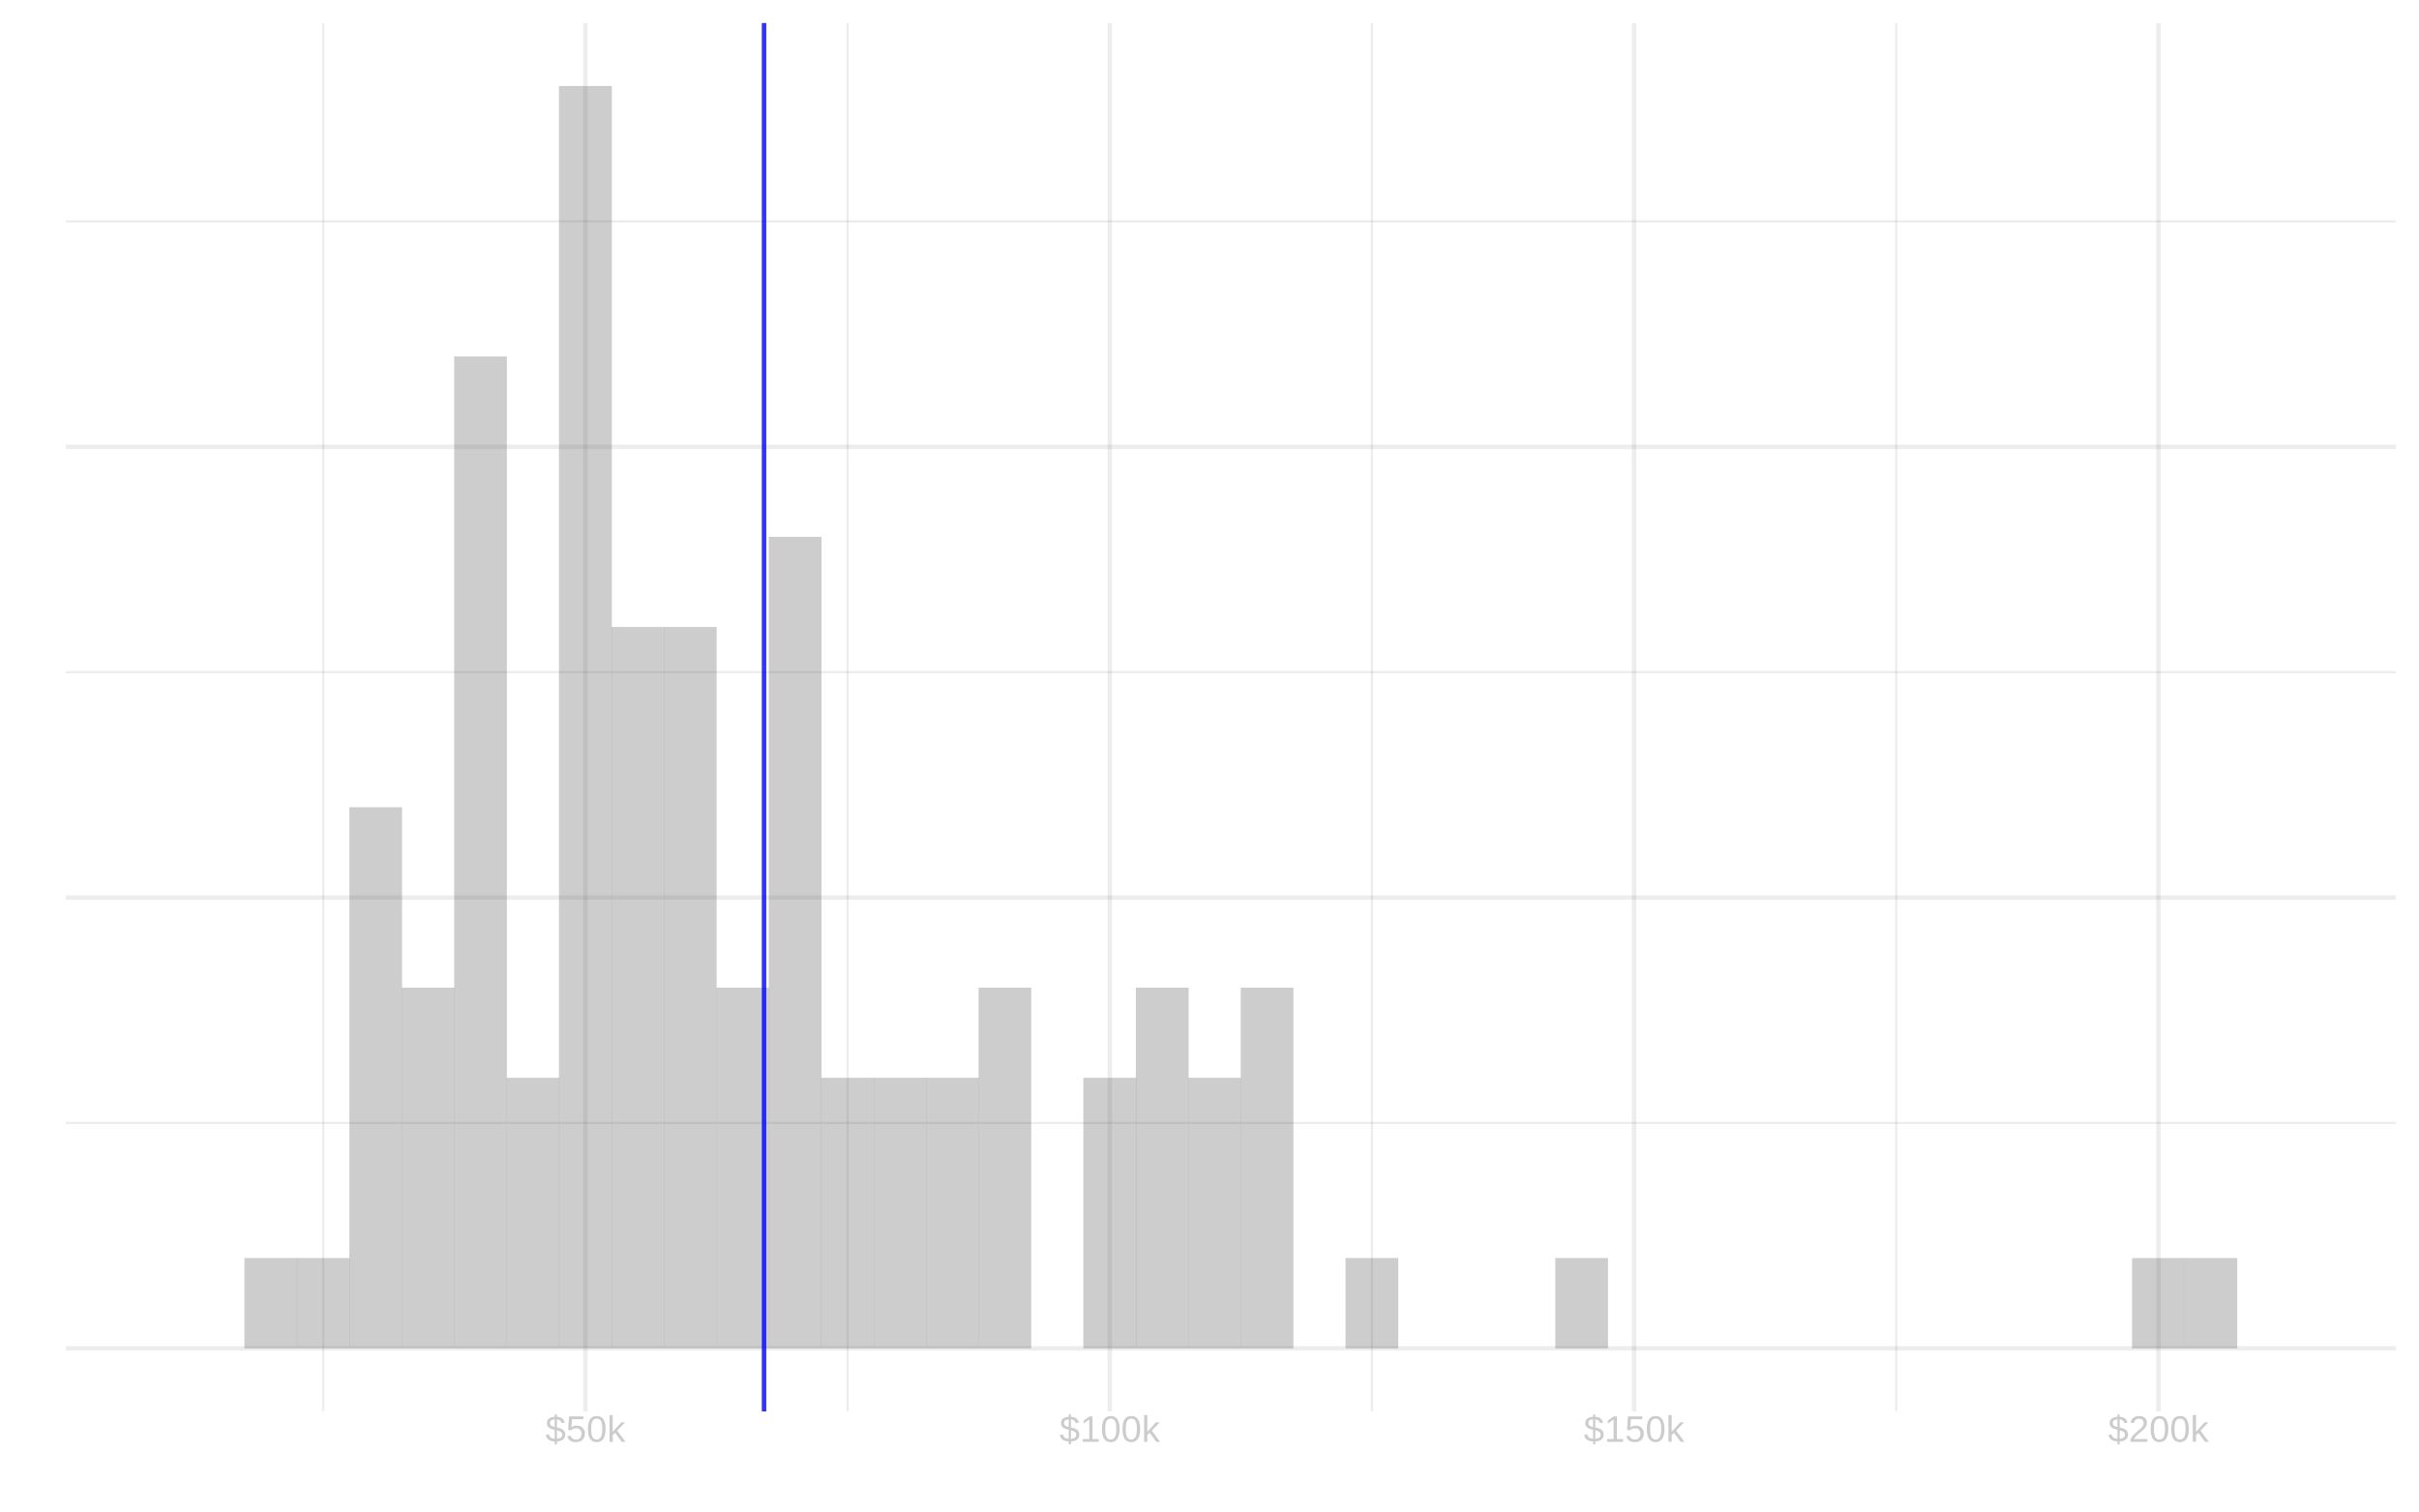
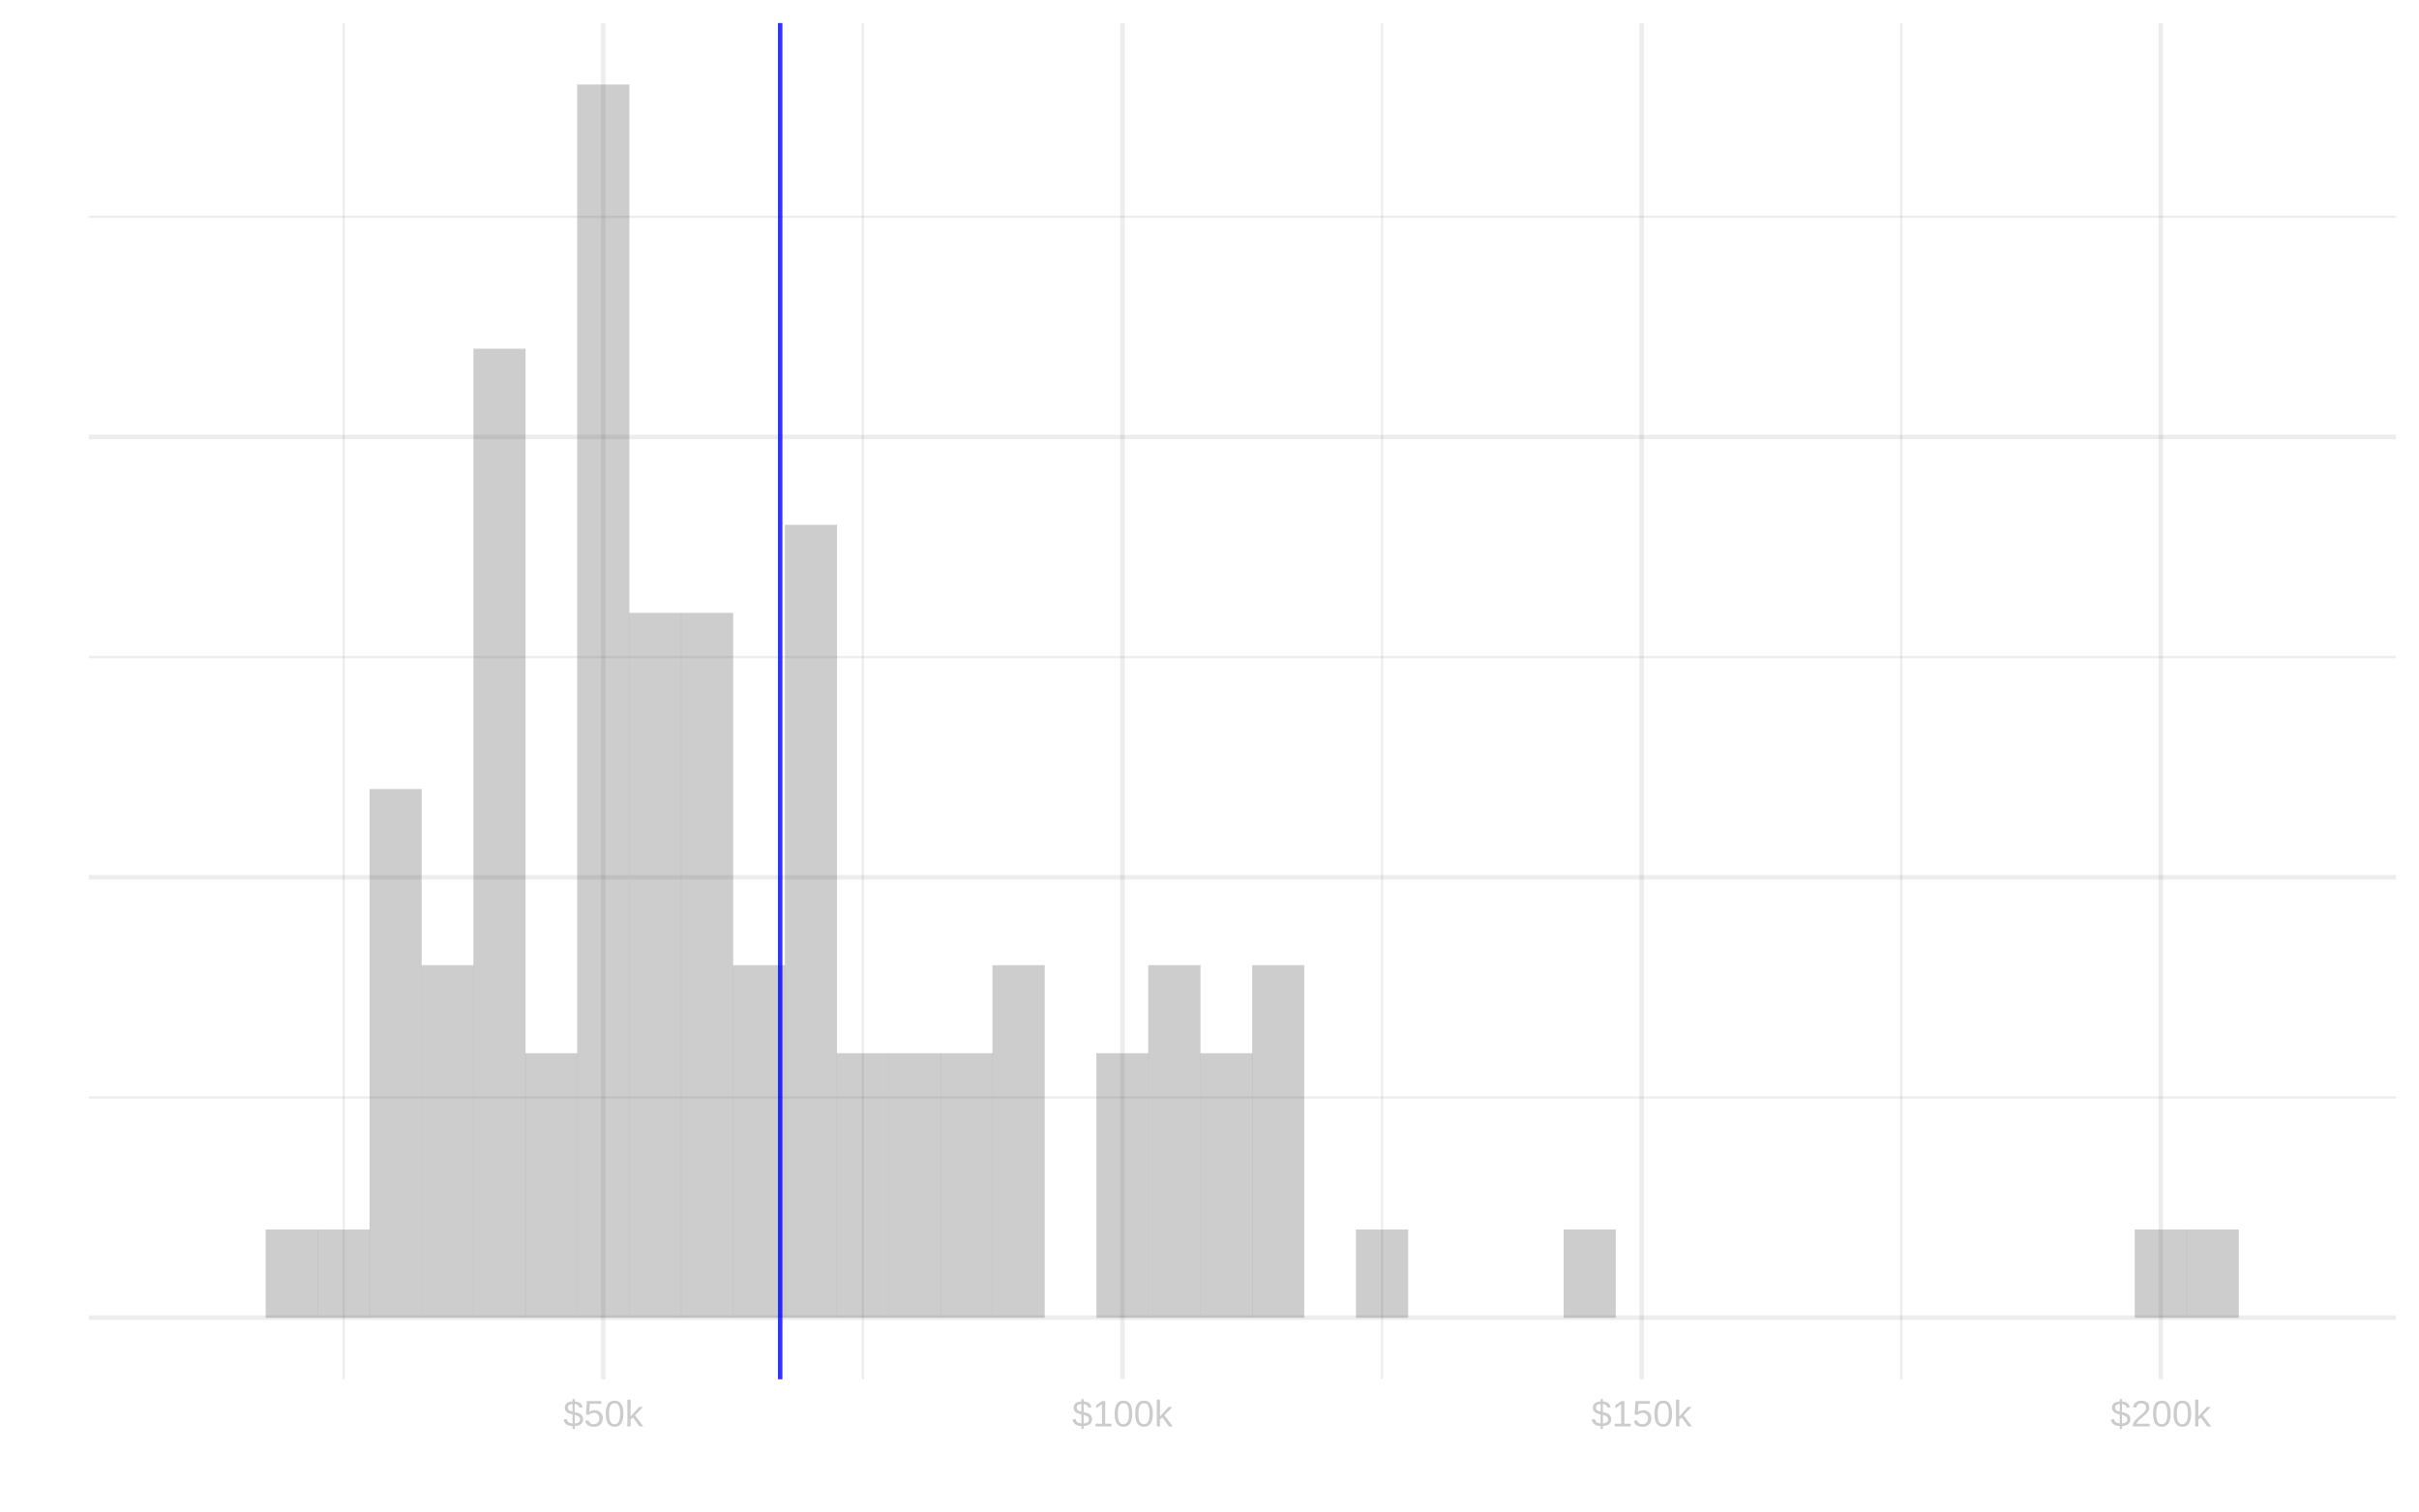
<svg xmlns="http://www.w3.org/2000/svg" width="576.00pt" height="360.00pt" viewBox="0 0 576.00 360.00">
  <g class="svglite">
    <defs>
      <style type="text/css">
    .svglite line, .svglite polyline, .svglite polygon, .svglite path, .svglite rect, .svglite circle {
      fill: none;
      stroke: #000000;
      stroke-linecap: round;
      stroke-linejoin: round;
      stroke-miterlimit: 10.00;
    }
    .svglite text {
      white-space: pre;
    }
    .svglite g.glyphgroup path {
      fill: inherit;
      stroke: none;
    }
  </style>
    </defs>
    <rect width="100%" height="100%" style="stroke: none; fill: none;" />
    <defs>
      <clipPath id="cpMC4wMHw1NzYuMDB8MC4wMHwzNjAuMDA=">
        <rect x="0.00" y="0.00" width="576.00" height="360.00" />
      </clipPath>
    </defs>
    <g clip-path="url(#cpMC4wMHw1NzYuMDB8MC4wMHwzNjAuMDA=)">
      <rect x="0.00" y="0.00" width="576.00" height="360.00" style="stroke-width: 1.07; stroke: none;" />
    </g>
    <defs>
-       <clipPath id="cpMTUuNjd8NTcwLjUyfDUuNDh8MzM2LjE3">
-         <rect x="15.67" y="5.48" width="554.85" height="330.70" />
+       <clipPath id="cpMjEuMTV8NTcwLjUyfDUuNDh8MzI4LjUw">
+         <rect x="21.15" y="5.48" width="549.37" height="323.02" />
      </clipPath>
    </defs>
-     <g clip-path="url(#cpMTUuNjd8NTcwLjUyfDUuNDh8MzM2LjE3)">
-       <rect x="15.67" y="5.48" width="554.85" height="330.70" style="stroke-width: 1.07; stroke: none;" />
-       <polyline points="15.67,267.46 570.52,267.46 " style="stroke-width: 0.53; stroke: #000000; stroke-opacity: 0.071; stroke-linecap: butt;" />
-       <polyline points="15.67,160.09 570.52,160.09 " style="stroke-width: 0.53; stroke: #000000; stroke-opacity: 0.071; stroke-linecap: butt;" />
-       <polyline points="15.67,52.72 570.52,52.72 " style="stroke-width: 0.53; stroke: #000000; stroke-opacity: 0.071; stroke-linecap: butt;" />
-       <polyline points="76.97,336.17 76.97,5.48 " style="stroke-width: 0.53; stroke: #000000; stroke-opacity: 0.071; stroke-linecap: butt;" />
-       <polyline points="201.82,336.17 201.82,5.48 " style="stroke-width: 0.53; stroke: #000000; stroke-opacity: 0.071; stroke-linecap: butt;" />
-       <polyline points="326.68,336.17 326.68,5.48 " style="stroke-width: 0.53; stroke: #000000; stroke-opacity: 0.071; stroke-linecap: butt;" />
-       <polyline points="451.53,336.17 451.53,5.48 " style="stroke-width: 0.53; stroke: #000000; stroke-opacity: 0.071; stroke-linecap: butt;" />
-       <polyline points="15.67,321.14 570.52,321.14 " style="stroke-width: 1.07; stroke: #000000; stroke-opacity: 0.071; stroke-linecap: butt;" />
-       <polyline points="15.67,213.77 570.52,213.77 " style="stroke-width: 1.07; stroke: #000000; stroke-opacity: 0.071; stroke-linecap: butt;" />
-       <polyline points="15.67,106.41 570.52,106.41 " style="stroke-width: 1.07; stroke: #000000; stroke-opacity: 0.071; stroke-linecap: butt;" />
-       <polyline points="139.40,336.17 139.40,5.48 " style="stroke-width: 1.07; stroke: #000000; stroke-opacity: 0.071; stroke-linecap: butt;" />
-       <polyline points="264.25,336.17 264.25,5.48 " style="stroke-width: 1.07; stroke: #000000; stroke-opacity: 0.071; stroke-linecap: butt;" />
-       <polyline points="389.10,336.17 389.10,5.48 " style="stroke-width: 1.07; stroke: #000000; stroke-opacity: 0.071; stroke-linecap: butt;" />
-       <polyline points="513.96,336.17 513.96,5.48 " style="stroke-width: 1.07; stroke: #000000; stroke-opacity: 0.071; stroke-linecap: butt;" />
-       <rect x="45.76" y="321.14" width="12.49" height="0.00" style="stroke-width: 0.043; stroke: #BEBEBE; stroke-linecap: butt; stroke-linejoin: miter; fill: #595959; fill-opacity: 0.30;" />
-       <rect x="58.24" y="299.67" width="12.49" height="21.47" style="stroke-width: 0.043; stroke: #BEBEBE; stroke-linecap: butt; stroke-linejoin: miter; fill: #595959; fill-opacity: 0.30;" />
-       <rect x="70.73" y="299.67" width="12.49" height="21.47" style="stroke-width: 0.043; stroke: #BEBEBE; stroke-linecap: butt; stroke-linejoin: miter; fill: #595959; fill-opacity: 0.30;" />
-       <rect x="83.21" y="192.30" width="12.49" height="128.84" style="stroke-width: 0.043; stroke: #BEBEBE; stroke-linecap: butt; stroke-linejoin: miter; fill: #595959; fill-opacity: 0.30;" />
-       <rect x="95.70" y="235.25" width="12.49" height="85.89" style="stroke-width: 0.043; stroke: #BEBEBE; stroke-linecap: butt; stroke-linejoin: miter; fill: #595959; fill-opacity: 0.30;" />
-       <rect x="108.18" y="84.93" width="12.49" height="236.21" style="stroke-width: 0.043; stroke: #BEBEBE; stroke-linecap: butt; stroke-linejoin: miter; fill: #595959; fill-opacity: 0.30;" />
-       <rect x="120.67" y="256.72" width="12.49" height="64.42" style="stroke-width: 0.043; stroke: #BEBEBE; stroke-linecap: butt; stroke-linejoin: miter; fill: #595959; fill-opacity: 0.30;" />
-       <rect x="133.15" y="20.51" width="12.49" height="300.63" style="stroke-width: 0.043; stroke: #BEBEBE; stroke-linecap: butt; stroke-linejoin: miter; fill: #595959; fill-opacity: 0.30;" />
-       <rect x="145.64" y="149.35" width="12.49" height="171.79" style="stroke-width: 0.043; stroke: #BEBEBE; stroke-linecap: butt; stroke-linejoin: miter; fill: #595959; fill-opacity: 0.30;" />
-       <rect x="158.12" y="149.35" width="12.49" height="171.79" style="stroke-width: 0.043; stroke: #BEBEBE; stroke-linecap: butt; stroke-linejoin: miter; fill: #595959; fill-opacity: 0.30;" />
-       <rect x="170.61" y="235.25" width="12.49" height="85.89" style="stroke-width: 0.043; stroke: #BEBEBE; stroke-linecap: butt; stroke-linejoin: miter; fill: #595959; fill-opacity: 0.30;" />
-       <rect x="183.10" y="127.88" width="12.49" height="193.26" style="stroke-width: 0.043; stroke: #BEBEBE; stroke-linecap: butt; stroke-linejoin: miter; fill: #595959; fill-opacity: 0.30;" />
-       <rect x="195.58" y="256.72" width="12.49" height="64.42" style="stroke-width: 0.043; stroke: #BEBEBE; stroke-linecap: butt; stroke-linejoin: miter; fill: #595959; fill-opacity: 0.30;" />
-       <rect x="208.07" y="256.72" width="12.49" height="64.42" style="stroke-width: 0.043; stroke: #BEBEBE; stroke-linecap: butt; stroke-linejoin: miter; fill: #595959; fill-opacity: 0.30;" />
-       <rect x="220.55" y="256.72" width="12.49" height="64.42" style="stroke-width: 0.043; stroke: #BEBEBE; stroke-linecap: butt; stroke-linejoin: miter; fill: #595959; fill-opacity: 0.30;" />
-       <rect x="233.04" y="235.25" width="12.49" height="85.89" style="stroke-width: 0.043; stroke: #BEBEBE; stroke-linecap: butt; stroke-linejoin: miter; fill: #595959; fill-opacity: 0.30;" />
-       <rect x="245.52" y="321.14" width="12.49" height="0.00" style="stroke-width: 0.043; stroke: #BEBEBE; stroke-linecap: butt; stroke-linejoin: miter; fill: #595959; fill-opacity: 0.30;" />
-       <rect x="258.01" y="256.72" width="12.49" height="64.42" style="stroke-width: 0.043; stroke: #BEBEBE; stroke-linecap: butt; stroke-linejoin: miter; fill: #595959; fill-opacity: 0.30;" />
-       <rect x="270.49" y="235.25" width="12.49" height="85.89" style="stroke-width: 0.043; stroke: #BEBEBE; stroke-linecap: butt; stroke-linejoin: miter; fill: #595959; fill-opacity: 0.30;" />
-       <rect x="282.98" y="256.72" width="12.49" height="64.42" style="stroke-width: 0.043; stroke: #BEBEBE; stroke-linecap: butt; stroke-linejoin: miter; fill: #595959; fill-opacity: 0.30;" />
-       <rect x="295.46" y="235.25" width="12.49" height="85.89" style="stroke-width: 0.043; stroke: #BEBEBE; stroke-linecap: butt; stroke-linejoin: miter; fill: #595959; fill-opacity: 0.30;" />
-       <rect x="307.95" y="321.14" width="12.49" height="0.00" style="stroke-width: 0.043; stroke: #BEBEBE; stroke-linecap: butt; stroke-linejoin: miter; fill: #595959; fill-opacity: 0.30;" />
-       <rect x="320.43" y="299.67" width="12.49" height="21.47" style="stroke-width: 0.043; stroke: #BEBEBE; stroke-linecap: butt; stroke-linejoin: miter; fill: #595959; fill-opacity: 0.30;" />
-       <rect x="332.92" y="321.14" width="12.49" height="0.00" style="stroke-width: 0.043; stroke: #BEBEBE; stroke-linecap: butt; stroke-linejoin: miter; fill: #595959; fill-opacity: 0.30;" />
-       <rect x="345.41" y="321.14" width="12.49" height="0.00" style="stroke-width: 0.043; stroke: #BEBEBE; stroke-linecap: butt; stroke-linejoin: miter; fill: #595959; fill-opacity: 0.30;" />
-       <rect x="357.89" y="321.14" width="12.49" height="0.00" style="stroke-width: 0.043; stroke: #BEBEBE; stroke-linecap: butt; stroke-linejoin: miter; fill: #595959; fill-opacity: 0.30;" />
-       <rect x="370.38" y="299.67" width="12.49" height="21.47" style="stroke-width: 0.043; stroke: #BEBEBE; stroke-linecap: butt; stroke-linejoin: miter; fill: #595959; fill-opacity: 0.30;" />
-       <rect x="382.86" y="321.14" width="12.49" height="0.00" style="stroke-width: 0.043; stroke: #BEBEBE; stroke-linecap: butt; stroke-linejoin: miter; fill: #595959; fill-opacity: 0.30;" />
-       <rect x="395.35" y="321.14" width="12.49" height="0.00" style="stroke-width: 0.043; stroke: #BEBEBE; stroke-linecap: butt; stroke-linejoin: miter; fill: #595959; fill-opacity: 0.30;" />
-       <rect x="407.83" y="321.14" width="12.49" height="0.00" style="stroke-width: 0.043; stroke: #BEBEBE; stroke-linecap: butt; stroke-linejoin: miter; fill: #595959; fill-opacity: 0.30;" />
-       <rect x="420.32" y="321.14" width="12.49" height="0.00" style="stroke-width: 0.043; stroke: #BEBEBE; stroke-linecap: butt; stroke-linejoin: miter; fill: #595959; fill-opacity: 0.30;" />
-       <rect x="432.80" y="321.14" width="12.49" height="0.00" style="stroke-width: 0.043; stroke: #BEBEBE; stroke-linecap: butt; stroke-linejoin: miter; fill: #595959; fill-opacity: 0.30;" />
-       <rect x="445.29" y="321.14" width="12.49" height="0.00" style="stroke-width: 0.043; stroke: #BEBEBE; stroke-linecap: butt; stroke-linejoin: miter; fill: #595959; fill-opacity: 0.30;" />
-       <rect x="457.77" y="321.14" width="12.49" height="0.00" style="stroke-width: 0.043; stroke: #BEBEBE; stroke-linecap: butt; stroke-linejoin: miter; fill: #595959; fill-opacity: 0.30;" />
-       <rect x="470.26" y="321.14" width="12.49" height="0.00" style="stroke-width: 0.043; stroke: #BEBEBE; stroke-linecap: butt; stroke-linejoin: miter; fill: #595959; fill-opacity: 0.30;" />
-       <rect x="482.74" y="321.14" width="12.49" height="0.00" style="stroke-width: 0.043; stroke: #BEBEBE; stroke-linecap: butt; stroke-linejoin: miter; fill: #595959; fill-opacity: 0.30;" />
-       <rect x="495.23" y="321.14" width="12.49" height="0.00" style="stroke-width: 0.043; stroke: #BEBEBE; stroke-linecap: butt; stroke-linejoin: miter; fill: #595959; fill-opacity: 0.30;" />
-       <rect x="507.71" y="299.67" width="12.49" height="21.47" style="stroke-width: 0.043; stroke: #BEBEBE; stroke-linecap: butt; stroke-linejoin: miter; fill: #595959; fill-opacity: 0.30;" />
-       <rect x="520.20" y="299.67" width="12.49" height="21.47" style="stroke-width: 0.043; stroke: #BEBEBE; stroke-linecap: butt; stroke-linejoin: miter; fill: #595959; fill-opacity: 0.30;" />
-       <rect x="532.69" y="321.14" width="12.49" height="0.00" style="stroke-width: 0.043; stroke: #BEBEBE; stroke-linecap: butt; stroke-linejoin: miter; fill: #595959; fill-opacity: 0.30;" />
-       <line x1="181.93" y1="336.17" x2="181.93" y2="5.48" style="stroke-width: 1.07; stroke: #0000FF; stroke-opacity: 0.80; stroke-linecap: butt;" />
+     <g clip-path="url(#cpMjEuMTV8NTcwLjUyfDUuNDh8MzI4LjUw)">
+       <rect x="21.15" y="5.48" width="549.37" height="323.02" style="stroke-width: 1.07; stroke: none;" />
+       <polyline points="21.15,261.38 570.52,261.38 " style="stroke-width: 0.53; stroke: #000000; stroke-opacity: 0.071; stroke-linecap: butt;" />
+       <polyline points="21.15,156.50 570.52,156.50 " style="stroke-width: 0.53; stroke: #000000; stroke-opacity: 0.071; stroke-linecap: butt;" />
+       <polyline points="21.15,51.63 570.52,51.63 " style="stroke-width: 0.53; stroke: #000000; stroke-opacity: 0.071; stroke-linecap: butt;" />
+       <polyline points="81.84,328.50 81.84,5.48 " style="stroke-width: 0.53; stroke: #000000; stroke-opacity: 0.071; stroke-linecap: butt;" />
+       <polyline points="205.46,328.50 205.46,5.48 " style="stroke-width: 0.53; stroke: #000000; stroke-opacity: 0.071; stroke-linecap: butt;" />
+       <polyline points="329.09,328.50 329.09,5.48 " style="stroke-width: 0.53; stroke: #000000; stroke-opacity: 0.071; stroke-linecap: butt;" />
+       <polyline points="452.71,328.50 452.71,5.48 " style="stroke-width: 0.53; stroke: #000000; stroke-opacity: 0.071; stroke-linecap: butt;" />
+       <polyline points="21.15,313.82 570.52,313.82 " style="stroke-width: 1.07; stroke: #000000; stroke-opacity: 0.071; stroke-linecap: butt;" />
+       <polyline points="21.15,208.94 570.52,208.94 " style="stroke-width: 1.07; stroke: #000000; stroke-opacity: 0.071; stroke-linecap: butt;" />
+       <polyline points="21.15,104.06 570.52,104.06 " style="stroke-width: 1.07; stroke: #000000; stroke-opacity: 0.071; stroke-linecap: butt;" />
+       <polyline points="143.65,328.50 143.65,5.48 " style="stroke-width: 1.07; stroke: #000000; stroke-opacity: 0.071; stroke-linecap: butt;" />
+       <polyline points="267.27,328.50 267.27,5.48 " style="stroke-width: 1.07; stroke: #000000; stroke-opacity: 0.071; stroke-linecap: butt;" />
+       <polyline points="390.90,328.50 390.90,5.48 " style="stroke-width: 1.07; stroke: #000000; stroke-opacity: 0.071; stroke-linecap: butt;" />
+       <polyline points="514.52,328.50 514.52,5.48 " style="stroke-width: 1.07; stroke: #000000; stroke-opacity: 0.071; stroke-linecap: butt;" />
+       <rect x="50.94" y="313.82" width="12.36" height="0.00" style="stroke-width: 0.043; stroke: #BEBEBE; stroke-linecap: butt; stroke-linejoin: miter; fill: #595959; fill-opacity: 0.30;" />
+       <rect x="63.30" y="292.85" width="12.36" height="20.98" style="stroke-width: 0.043; stroke: #BEBEBE; stroke-linecap: butt; stroke-linejoin: miter; fill: #595959; fill-opacity: 0.30;" />
+       <rect x="75.66" y="292.85" width="12.36" height="20.98" style="stroke-width: 0.043; stroke: #BEBEBE; stroke-linecap: butt; stroke-linejoin: miter; fill: #595959; fill-opacity: 0.30;" />
+       <rect x="88.02" y="187.97" width="12.36" height="125.85" style="stroke-width: 0.043; stroke: #BEBEBE; stroke-linecap: butt; stroke-linejoin: miter; fill: #595959; fill-opacity: 0.30;" />
+       <rect x="100.39" y="229.92" width="12.36" height="83.90" style="stroke-width: 0.043; stroke: #BEBEBE; stroke-linecap: butt; stroke-linejoin: miter; fill: #595959; fill-opacity: 0.30;" />
+       <rect x="112.75" y="83.09" width="12.36" height="230.73" style="stroke-width: 0.043; stroke: #BEBEBE; stroke-linecap: butt; stroke-linejoin: miter; fill: #595959; fill-opacity: 0.30;" />
+       <rect x="125.11" y="250.89" width="12.36" height="62.93" style="stroke-width: 0.043; stroke: #BEBEBE; stroke-linecap: butt; stroke-linejoin: miter; fill: #595959; fill-opacity: 0.30;" />
+       <rect x="137.47" y="20.16" width="12.36" height="293.66" style="stroke-width: 0.043; stroke: #BEBEBE; stroke-linecap: butt; stroke-linejoin: miter; fill: #595959; fill-opacity: 0.30;" />
+       <rect x="149.84" y="146.02" width="12.36" height="167.80" style="stroke-width: 0.043; stroke: #BEBEBE; stroke-linecap: butt; stroke-linejoin: miter; fill: #595959; fill-opacity: 0.30;" />
+       <rect x="162.20" y="146.02" width="12.36" height="167.80" style="stroke-width: 0.043; stroke: #BEBEBE; stroke-linecap: butt; stroke-linejoin: miter; fill: #595959; fill-opacity: 0.30;" />
+       <rect x="174.56" y="229.92" width="12.36" height="83.90" style="stroke-width: 0.043; stroke: #BEBEBE; stroke-linecap: butt; stroke-linejoin: miter; fill: #595959; fill-opacity: 0.30;" />
+       <rect x="186.92" y="125.04" width="12.36" height="188.78" style="stroke-width: 0.043; stroke: #BEBEBE; stroke-linecap: butt; stroke-linejoin: miter; fill: #595959; fill-opacity: 0.30;" />
+       <rect x="199.28" y="250.89" width="12.36" height="62.93" style="stroke-width: 0.043; stroke: #BEBEBE; stroke-linecap: butt; stroke-linejoin: miter; fill: #595959; fill-opacity: 0.30;" />
+       <rect x="211.65" y="250.89" width="12.36" height="62.93" style="stroke-width: 0.043; stroke: #BEBEBE; stroke-linecap: butt; stroke-linejoin: miter; fill: #595959; fill-opacity: 0.30;" />
+       <rect x="224.01" y="250.89" width="12.36" height="62.93" style="stroke-width: 0.043; stroke: #BEBEBE; stroke-linecap: butt; stroke-linejoin: miter; fill: #595959; fill-opacity: 0.30;" />
+       <rect x="236.37" y="229.92" width="12.36" height="83.90" style="stroke-width: 0.043; stroke: #BEBEBE; stroke-linecap: butt; stroke-linejoin: miter; fill: #595959; fill-opacity: 0.30;" />
+       <rect x="248.73" y="313.82" width="12.36" height="0.00" style="stroke-width: 0.043; stroke: #BEBEBE; stroke-linecap: butt; stroke-linejoin: miter; fill: #595959; fill-opacity: 0.30;" />
+       <rect x="261.09" y="250.89" width="12.36" height="62.93" style="stroke-width: 0.043; stroke: #BEBEBE; stroke-linecap: butt; stroke-linejoin: miter; fill: #595959; fill-opacity: 0.30;" />
+       <rect x="273.46" y="229.92" width="12.36" height="83.90" style="stroke-width: 0.043; stroke: #BEBEBE; stroke-linecap: butt; stroke-linejoin: miter; fill: #595959; fill-opacity: 0.30;" />
+       <rect x="285.82" y="250.89" width="12.36" height="62.93" style="stroke-width: 0.043; stroke: #BEBEBE; stroke-linecap: butt; stroke-linejoin: miter; fill: #595959; fill-opacity: 0.30;" />
+       <rect x="298.18" y="229.92" width="12.36" height="83.90" style="stroke-width: 0.043; stroke: #BEBEBE; stroke-linecap: butt; stroke-linejoin: miter; fill: #595959; fill-opacity: 0.30;" />
+       <rect x="310.54" y="313.82" width="12.36" height="0.00" style="stroke-width: 0.043; stroke: #BEBEBE; stroke-linecap: butt; stroke-linejoin: miter; fill: #595959; fill-opacity: 0.30;" />
+       <rect x="322.90" y="292.85" width="12.36" height="20.98" style="stroke-width: 0.043; stroke: #BEBEBE; stroke-linecap: butt; stroke-linejoin: miter; fill: #595959; fill-opacity: 0.30;" />
+       <rect x="335.27" y="313.82" width="12.36" height="0.00" style="stroke-width: 0.043; stroke: #BEBEBE; stroke-linecap: butt; stroke-linejoin: miter; fill: #595959; fill-opacity: 0.30;" />
+       <rect x="347.63" y="313.82" width="12.36" height="0.00" style="stroke-width: 0.043; stroke: #BEBEBE; stroke-linecap: butt; stroke-linejoin: miter; fill: #595959; fill-opacity: 0.30;" />
+       <rect x="359.99" y="313.82" width="12.36" height="0.00" style="stroke-width: 0.043; stroke: #BEBEBE; stroke-linecap: butt; stroke-linejoin: miter; fill: #595959; fill-opacity: 0.30;" />
+       <rect x="372.35" y="292.85" width="12.36" height="20.98" style="stroke-width: 0.043; stroke: #BEBEBE; stroke-linecap: butt; stroke-linejoin: miter; fill: #595959; fill-opacity: 0.30;" />
+       <rect x="384.71" y="313.82" width="12.36" height="0.00" style="stroke-width: 0.043; stroke: #BEBEBE; stroke-linecap: butt; stroke-linejoin: miter; fill: #595959; fill-opacity: 0.30;" />
+       <rect x="397.08" y="313.82" width="12.36" height="0.00" style="stroke-width: 0.043; stroke: #BEBEBE; stroke-linecap: butt; stroke-linejoin: miter; fill: #595959; fill-opacity: 0.30;" />
+       <rect x="409.44" y="313.82" width="12.36" height="0.00" style="stroke-width: 0.043; stroke: #BEBEBE; stroke-linecap: butt; stroke-linejoin: miter; fill: #595959; fill-opacity: 0.30;" />
+       <rect x="421.80" y="313.82" width="12.36" height="0.00" style="stroke-width: 0.043; stroke: #BEBEBE; stroke-linecap: butt; stroke-linejoin: miter; fill: #595959; fill-opacity: 0.30;" />
+       <rect x="434.16" y="313.82" width="12.36" height="0.00" style="stroke-width: 0.043; stroke: #BEBEBE; stroke-linecap: butt; stroke-linejoin: miter; fill: #595959; fill-opacity: 0.30;" />
+       <rect x="446.52" y="313.82" width="12.36" height="0.00" style="stroke-width: 0.043; stroke: #BEBEBE; stroke-linecap: butt; stroke-linejoin: miter; fill: #595959; fill-opacity: 0.30;" />
+       <rect x="458.89" y="313.82" width="12.36" height="0.00" style="stroke-width: 0.043; stroke: #BEBEBE; stroke-linecap: butt; stroke-linejoin: miter; fill: #595959; fill-opacity: 0.30;" />
+       <rect x="471.25" y="313.82" width="12.36" height="0.00" style="stroke-width: 0.043; stroke: #BEBEBE; stroke-linecap: butt; stroke-linejoin: miter; fill: #595959; fill-opacity: 0.30;" />
+       <rect x="483.61" y="313.82" width="12.36" height="0.00" style="stroke-width: 0.043; stroke: #BEBEBE; stroke-linecap: butt; stroke-linejoin: miter; fill: #595959; fill-opacity: 0.30;" />
+       <rect x="495.97" y="313.82" width="12.36" height="0.00" style="stroke-width: 0.043; stroke: #BEBEBE; stroke-linecap: butt; stroke-linejoin: miter; fill: #595959; fill-opacity: 0.30;" />
+       <rect x="508.34" y="292.85" width="12.36" height="20.98" style="stroke-width: 0.043; stroke: #BEBEBE; stroke-linecap: butt; stroke-linejoin: miter; fill: #595959; fill-opacity: 0.30;" />
+       <rect x="520.70" y="292.85" width="12.36" height="20.98" style="stroke-width: 0.043; stroke: #BEBEBE; stroke-linecap: butt; stroke-linejoin: miter; fill: #595959; fill-opacity: 0.30;" />
+       <rect x="533.06" y="313.82" width="12.36" height="0.00" style="stroke-width: 0.043; stroke: #BEBEBE; stroke-linecap: butt; stroke-linejoin: miter; fill: #595959; fill-opacity: 0.30;" />
+       <line x1="185.77" y1="328.50" x2="185.77" y2="5.48" style="stroke-width: 1.07; stroke: #0000FF; stroke-opacity: 0.80; stroke-linecap: butt;" />
    </g>
    <g clip-path="url(#cpMC4wMHw1NzYuMDB8MC4wMHwzNjAuMDA=)">
-       <text x="139.40" y="343.40" text-anchor="middle" style="font-size: 8.80px;fill: #CCCCCC; font-family: &quot;Arial&quot;;" textLength="19.08px" lengthAdjust="spacingAndGlyphs">$50k</text>
-       <text x="264.25" y="343.40" text-anchor="middle" style="font-size: 8.80px;fill: #CCCCCC; font-family: &quot;Arial&quot;;" textLength="23.97px" lengthAdjust="spacingAndGlyphs">$100k</text>
-       <text x="389.10" y="343.40" text-anchor="middle" style="font-size: 8.80px;fill: #CCCCCC; font-family: &quot;Arial&quot;;" textLength="23.97px" lengthAdjust="spacingAndGlyphs">$150k</text>
-       <text x="513.96" y="343.40" text-anchor="middle" style="font-size: 8.80px;fill: #CCCCCC; font-family: &quot;Arial&quot;;" textLength="23.97px" lengthAdjust="spacingAndGlyphs">$200k</text>
+       <text x="143.65" y="339.74" text-anchor="middle" style="font-size: 8.80px;fill: #CCCCCC; font-family: &quot;Arial&quot;;" textLength="19.08px" lengthAdjust="spacingAndGlyphs">$50k</text>
+       <text x="267.27" y="339.74" text-anchor="middle" style="font-size: 8.80px;fill: #CCCCCC; font-family: &quot;Arial&quot;;" textLength="23.97px" lengthAdjust="spacingAndGlyphs">$100k</text>
+       <text x="390.90" y="339.74" text-anchor="middle" style="font-size: 8.80px;fill: #CCCCCC; font-family: &quot;Arial&quot;;" textLength="23.97px" lengthAdjust="spacingAndGlyphs">$150k</text>
+       <text x="514.52" y="339.74" text-anchor="middle" style="font-size: 8.80px;fill: #CCCCCC; font-family: &quot;Arial&quot;;" textLength="23.97px" lengthAdjust="spacingAndGlyphs">$200k</text>
    </g>
  </g>
</svg>
